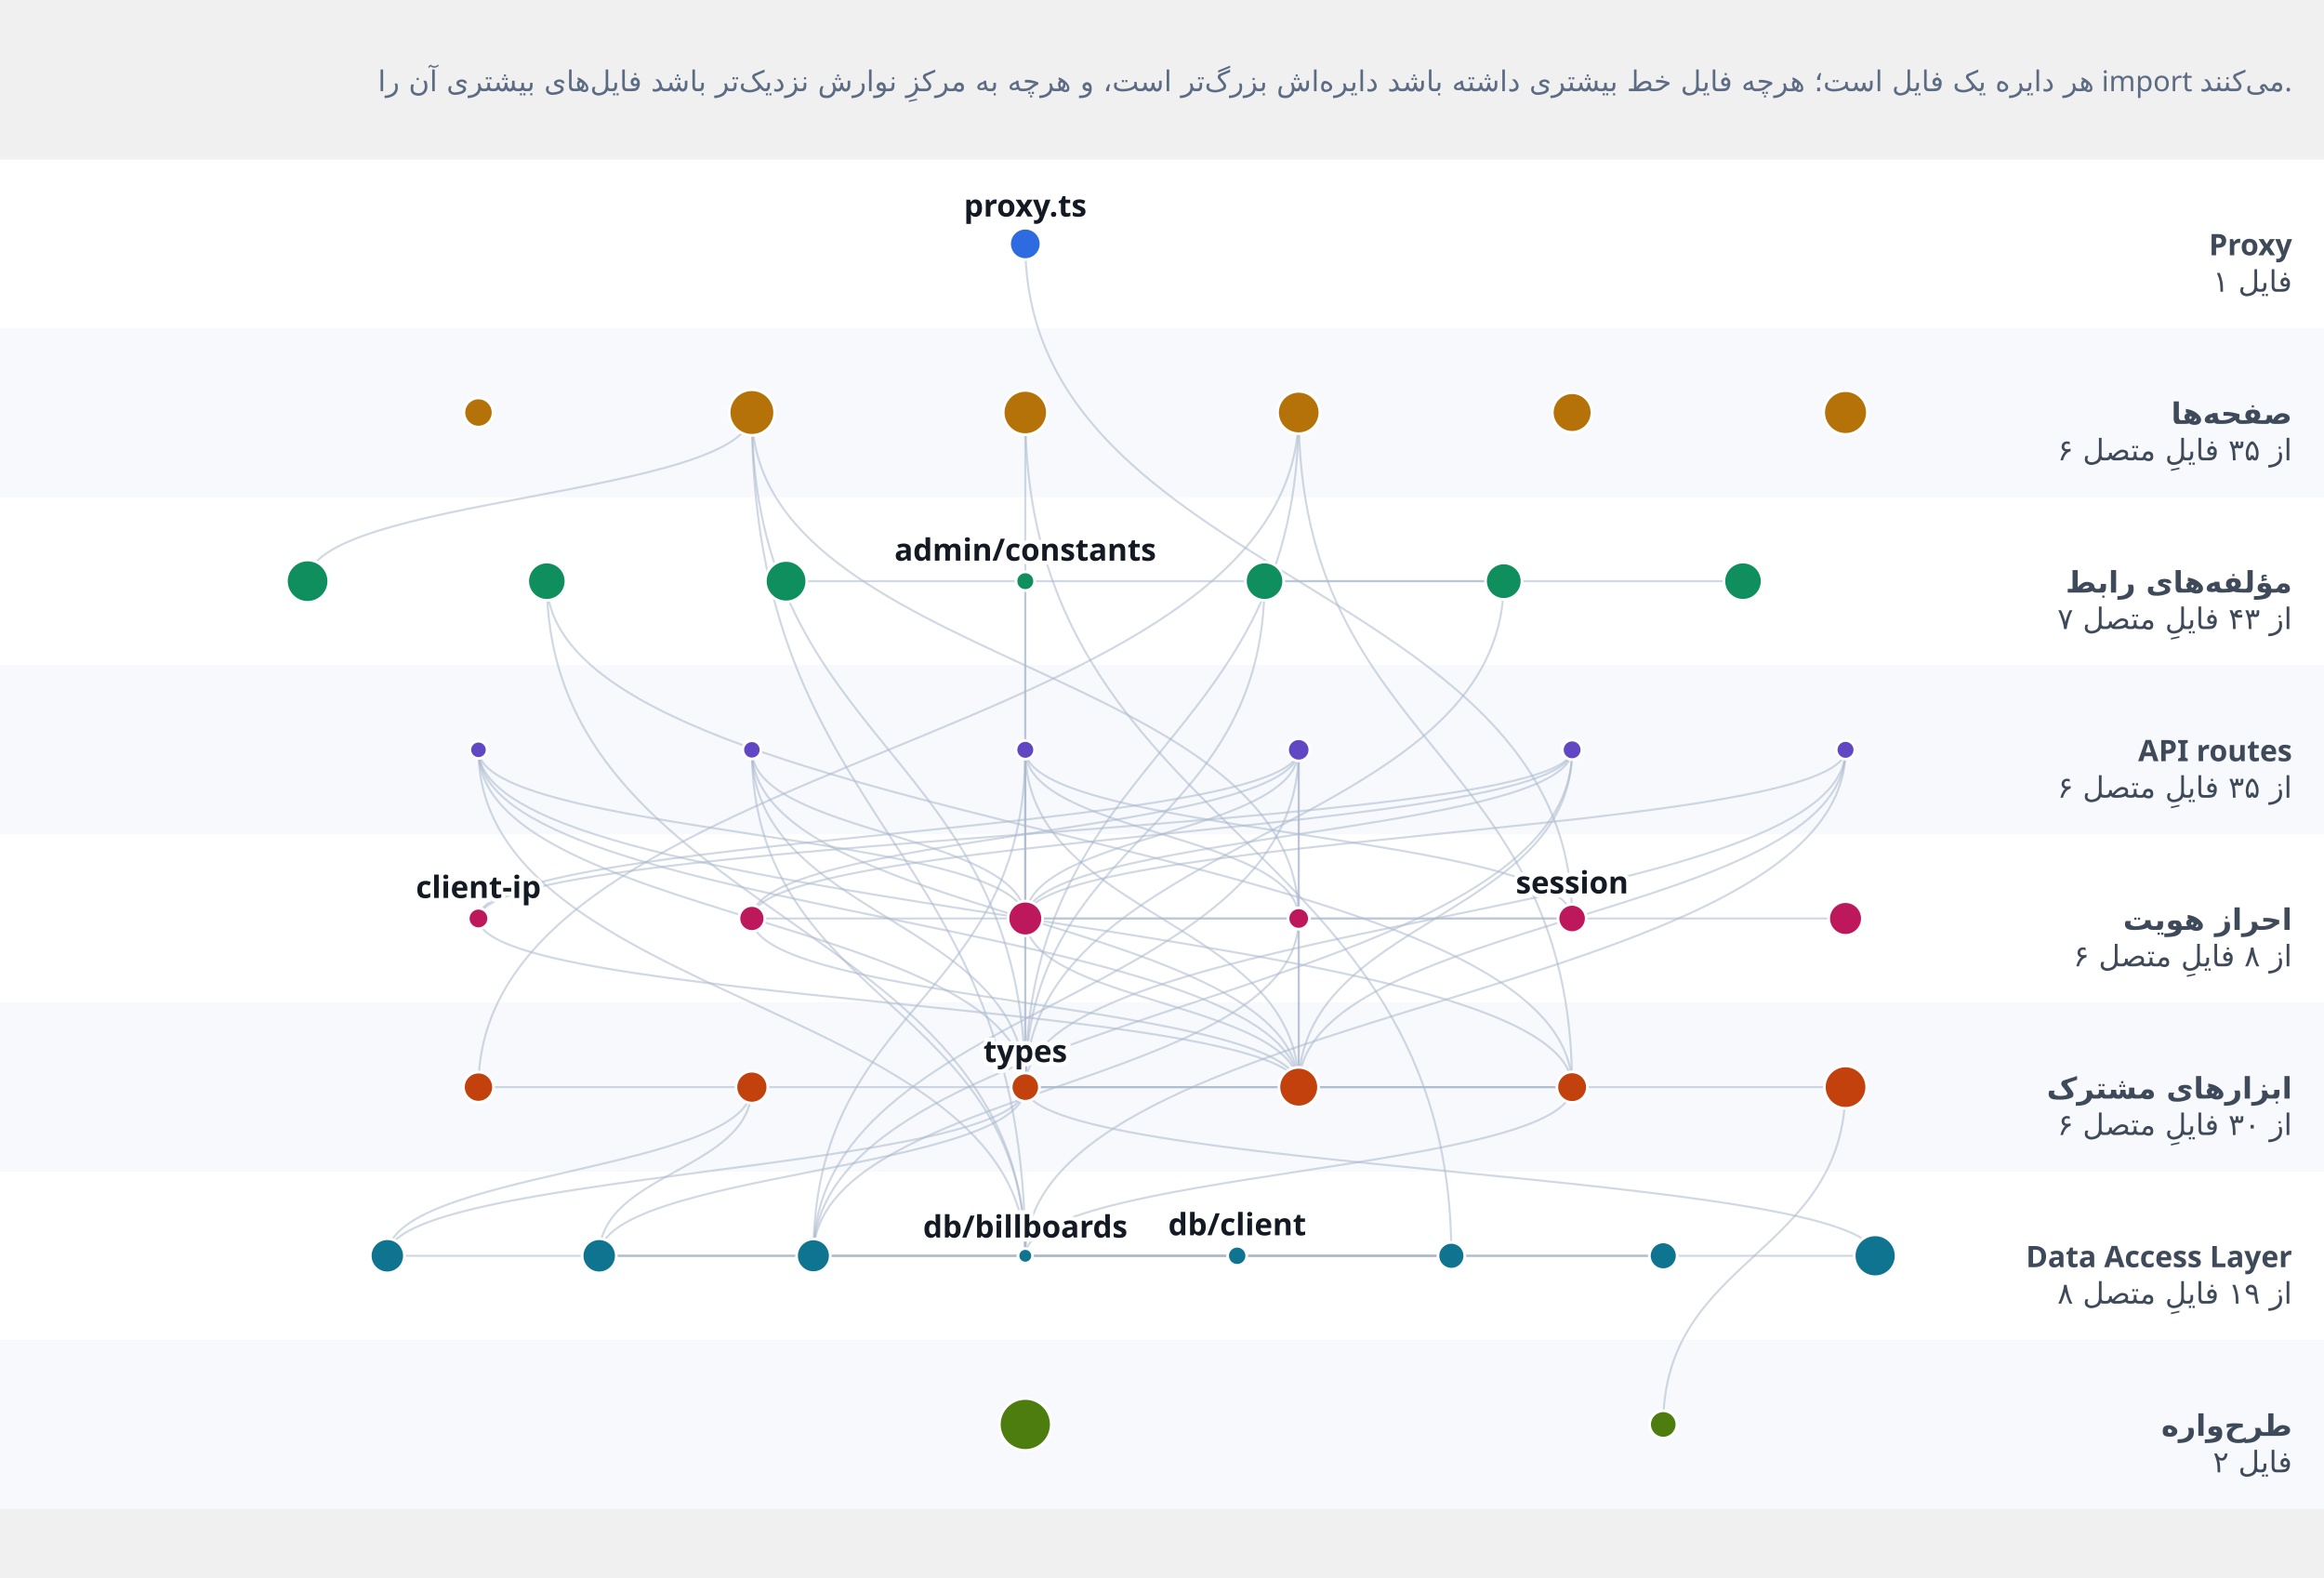
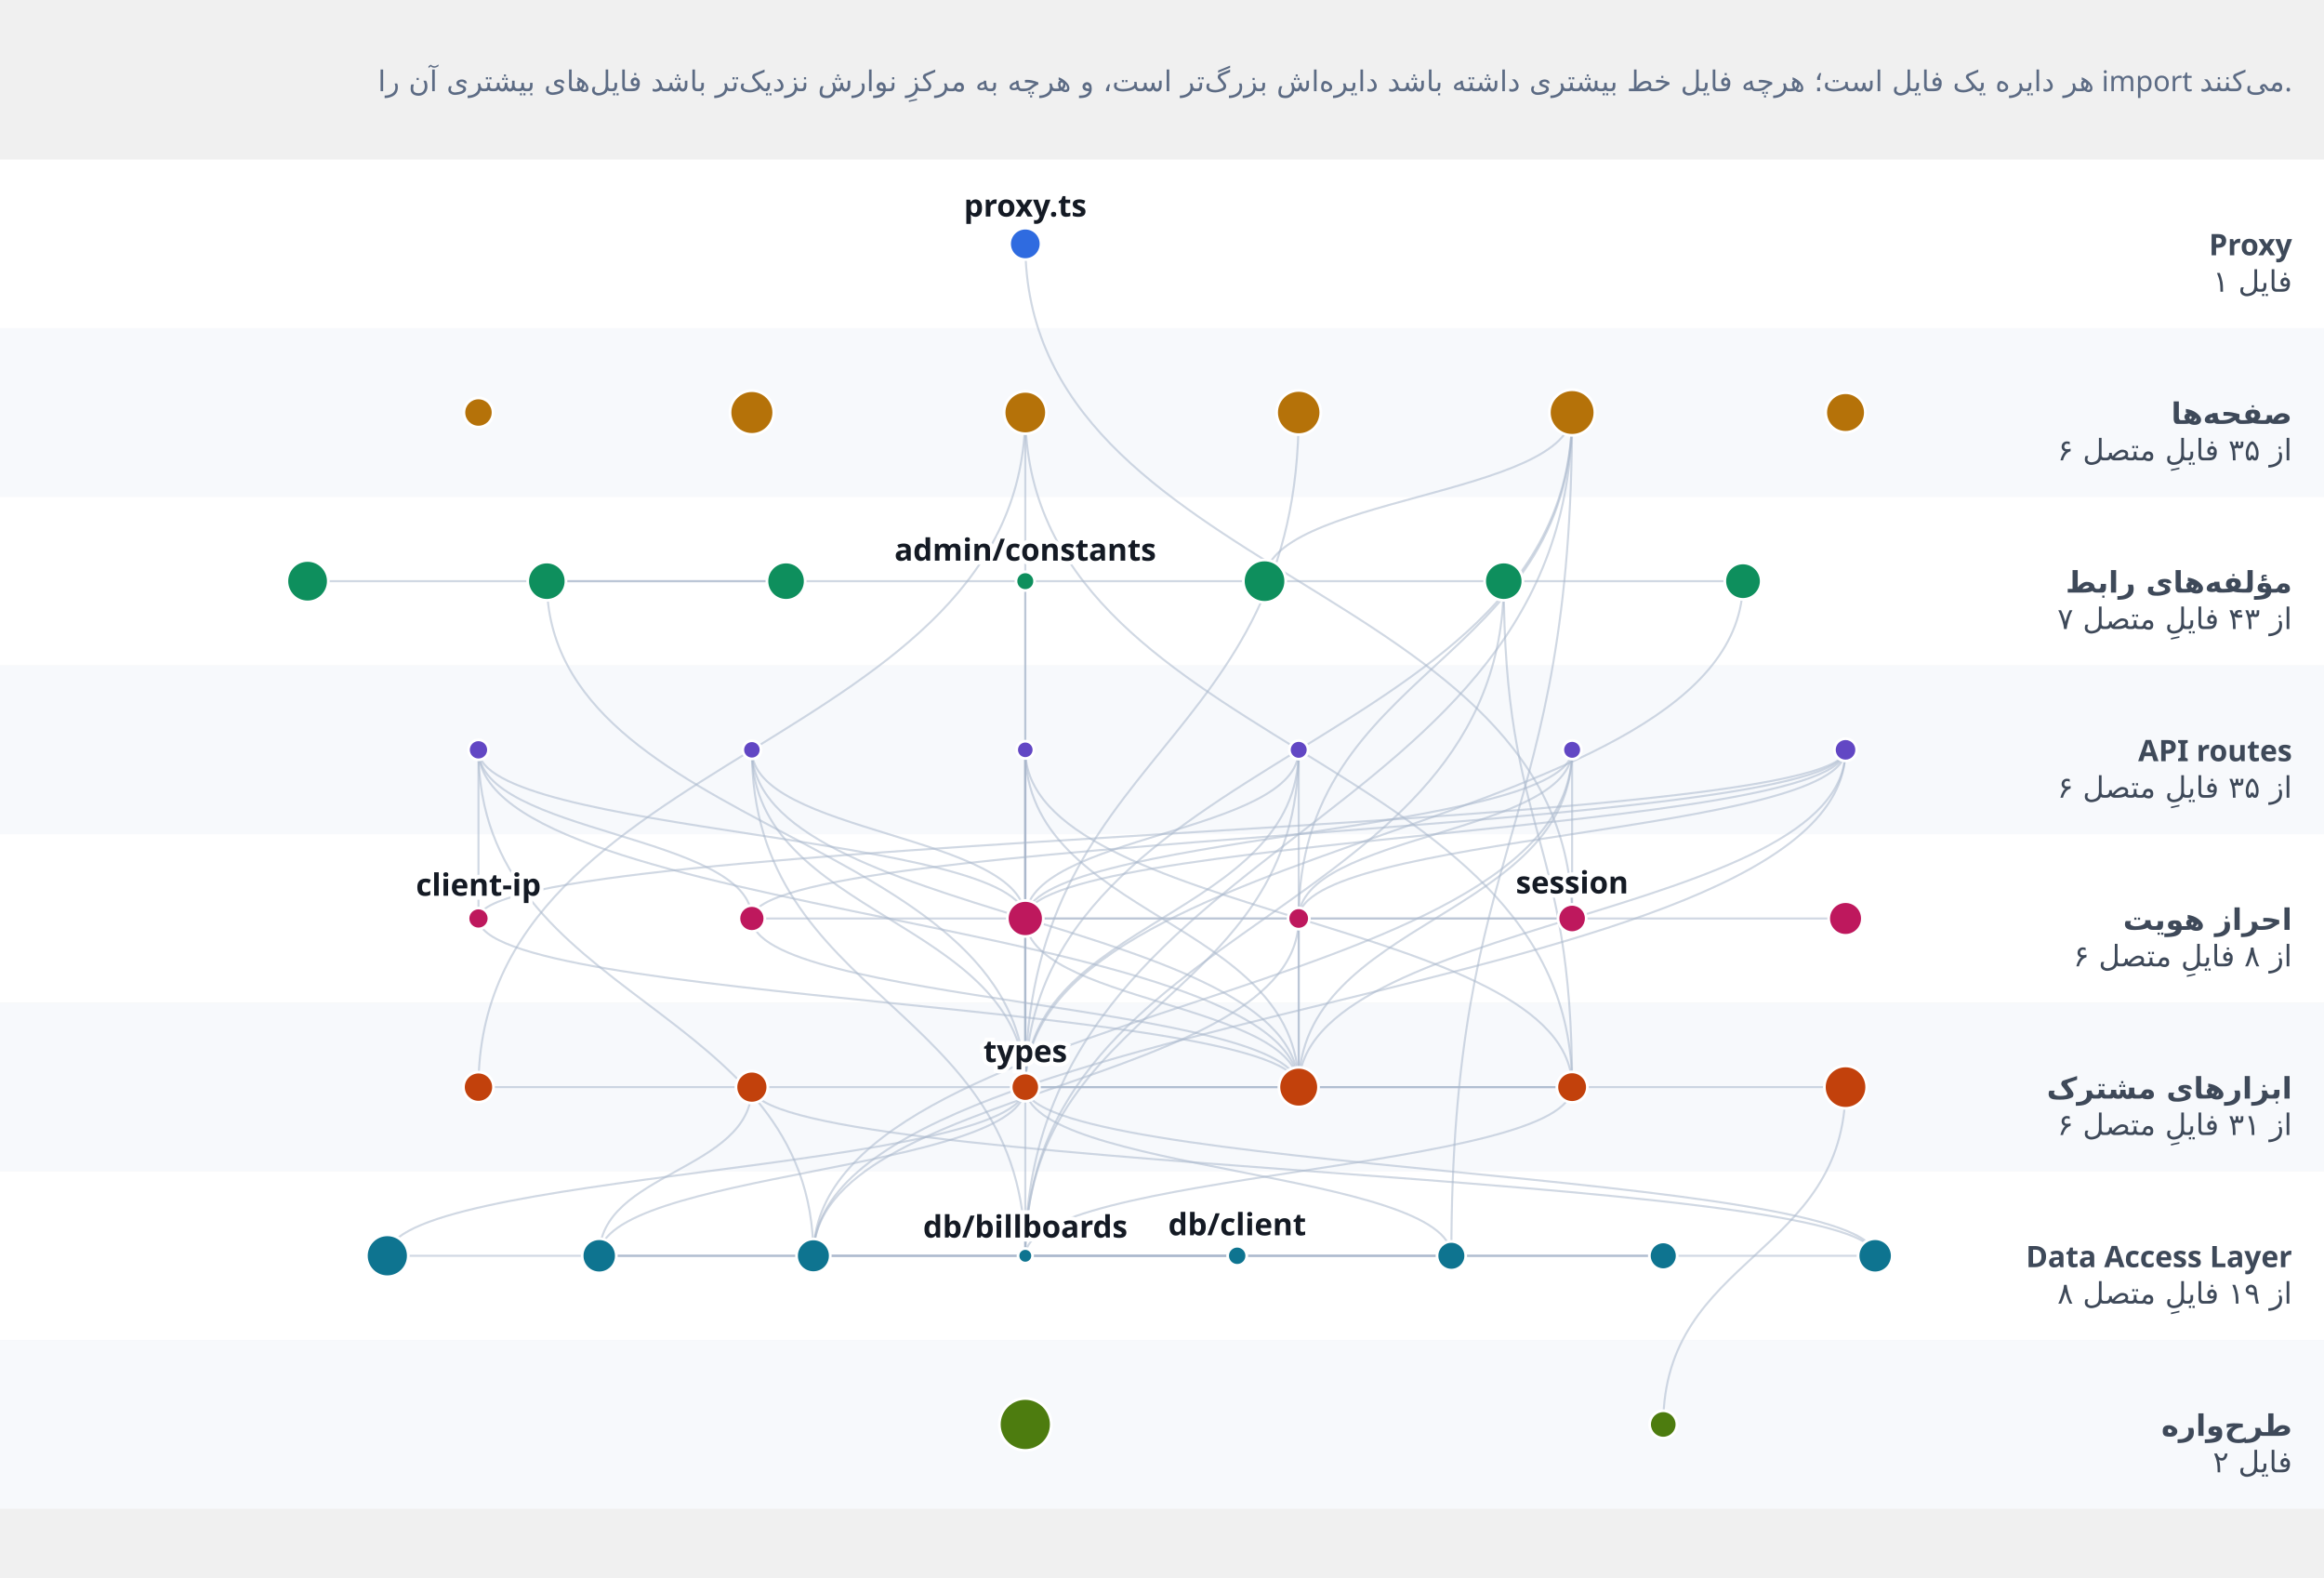
<svg xmlns="http://www.w3.org/2000/svg" viewBox="0 0 1020 692" font-family="Vazirmatn, sans-serif">
  <style>text{font-size:13px;fill:#3E4959}.hub{font-size:13.5px;font-weight:700;fill:#141A24}.key{font-size:12.5px;fill:#5C6B84}</style>
  <text class="key" x="1006" y="40" text-anchor="end">هر دایره یک فایل است؛ هرچه فایل خط بیشتری داشته باشد دایره‌اش بزرگ‌تر است، و هرچه به مرکزِ نوارش نزدیک‌تر باشد فایل‌های بیشتری آن را import می‌کنند.</text>
  <rect x="0" y="70" width="1020" height="74" fill="#FFFFFF" />
  <text x="1006" y="112" text-anchor="end" font-weight="700" fill="#2F6BE0">Proxy</text>
  <text x="1006" y="128" text-anchor="end" font-size="11" fill="#8B97A8">۱ فایل</text>
  <rect x="0" y="144" width="1020" height="74" fill="#F7F9FC" />
  <text x="1006" y="186" text-anchor="end" font-weight="700" fill="#B57209">صفحه‌ها</text>
  <text x="1006" y="202" text-anchor="end" font-size="11" fill="#8B97A8">۶ از ۳۵ فایلِ متصل</text>
  <rect x="0" y="218" width="1020" height="74" fill="#FFFFFF" />
  <text x="1006" y="260" text-anchor="end" font-weight="700" fill="#0E8F5D">مؤلفه‌های رابط</text>
  <text x="1006" y="276" text-anchor="end" font-size="11" fill="#8B97A8">۷ از ۴۳ فایلِ متصل</text>
  <rect x="0" y="292" width="1020" height="74" fill="#F7F9FC" />
  <text x="1006" y="334" text-anchor="end" font-weight="700" fill="#6247C4">API routes</text>
  <text x="1006" y="350" text-anchor="end" font-size="11" fill="#8B97A8">۶ از ۳۵ فایلِ متصل</text>
  <rect x="0" y="366" width="1020" height="74" fill="#FFFFFF" />
  <text x="1006" y="408" text-anchor="end" font-weight="700" fill="#BE185D">احراز هویت</text>
  <text x="1006" y="424" text-anchor="end" font-size="11" fill="#8B97A8">۶ از ۸ فایلِ متصل</text>
  <rect x="0" y="440" width="1020" height="74" fill="#F7F9FC" />
  <text x="1006" y="482" text-anchor="end" font-weight="700" fill="#C2410C">ابزارهای مشترک</text>
-   <text x="1006" y="498" text-anchor="end" font-size="11" fill="#8B97A8">۶ از ۳۰ فایلِ متصل</text>
+   <text x="1006" y="498" text-anchor="end" font-size="11" fill="#8B97A8">۶ از ۳۱ فایلِ متصل</text>
  <rect x="0" y="514" width="1020" height="74" fill="#FFFFFF" />
  <text x="1006" y="556" text-anchor="end" font-weight="700" fill="#0E7490">Data Access Layer</text>
  <text x="1006" y="572" text-anchor="end" font-size="11" fill="#8B97A8">۸ از ۱۹ فایلِ متصل</text>
  <rect x="0" y="588" width="1020" height="74" fill="#F7F9FC" />
  <text x="1006" y="630" text-anchor="end" font-weight="700" fill="#4D7C0F">طرح‌واره</text>
  <text x="1006" y="646" text-anchor="end" font-size="11" fill="#8B97A8">۲ فایل</text>
  <path d="M450,107 C450,255 690,255 690,403" fill="none" stroke="#AAB8CC" stroke-width="0.9" opacity="0.55" />
-   <path d="M450,181 C450,366 637,366 637,551" fill="none" stroke="#AAB8CC" stroke-width="0.9" opacity="0.55" />
+   <path d="M570,181 C570,329 450,329 450,477" fill="none" stroke="#AAB8CC" stroke-width="0.9" opacity="0.55" />
+   <path d="M450,181 C450,329 690,329 690,477" fill="none" stroke="#AAB8CC" stroke-width="0.9" opacity="0.55" />
+   <path d="M450,181 C450,329 210,329 210,477" fill="none" stroke="#AAB8CC" stroke-width="0.9" opacity="0.55" />
  <path d="M450,181 C450,329 450,329 450,477" fill="none" stroke="#AAB8CC" stroke-width="0.9" opacity="0.55" />
-   <path d="M570,181 C570,329 690,329 690,477" fill="none" stroke="#AAB8CC" stroke-width="0.9" opacity="0.55" />
-   <path d="M570,181 C570,329 210,329 210,477" fill="none" stroke="#AAB8CC" stroke-width="0.9" opacity="0.55" />
-   <path d="M570,181 C570,329 450,329 450,477" fill="none" stroke="#AAB8CC" stroke-width="0.9" opacity="0.55" />
-   <path d="M210,329 C210,440 450,440 450,551" fill="none" stroke="#AAB8CC" stroke-width="0.9" opacity="0.55" />
-   <path d="M210,329 C210,403 690,403 690,477" fill="none" stroke="#AAB8CC" stroke-width="0.9" opacity="0.55" />
+   <path d="M450,329 C450,440 450,440 450,551" fill="none" stroke="#AAB8CC" stroke-width="0.9" opacity="0.55" />
+   <path d="M450,329 C450,403 690,403 690,477" fill="none" stroke="#AAB8CC" stroke-width="0.9" opacity="0.55" />
+   <path d="M450,329 C450,403 570,403 570,477" fill="none" stroke="#AAB8CC" stroke-width="0.9" opacity="0.55" />
+   <path d="M450,329 C450,366 450,366 450,403" fill="none" stroke="#AAB8CC" stroke-width="0.9" opacity="0.55" />
+   <path d="M450,329 C450,403 450,403 450,477" fill="none" stroke="#AAB8CC" stroke-width="0.9" opacity="0.55" />
+   <path d="M210,329 C210,366 330,366 330,403" fill="none" stroke="#AAB8CC" stroke-width="0.9" opacity="0.55" />
+   <path d="M210,329 C210,366 210,366 210,403" fill="none" stroke="#AAB8CC" stroke-width="0.9" opacity="0.55" />
+   <path d="M210,329 C210,440 357,440 357,551" fill="none" stroke="#AAB8CC" stroke-width="0.9" opacity="0.55" />
  <path d="M210,329 C210,403 570,403 570,477" fill="none" stroke="#AAB8CC" stroke-width="0.9" opacity="0.55" />
  <path d="M210,329 C210,366 450,366 450,403" fill="none" stroke="#AAB8CC" stroke-width="0.9" opacity="0.55" />
-   <path d="M210,329 C210,403 450,403 450,477" fill="none" stroke="#AAB8CC" stroke-width="0.9" opacity="0.55" />
-   <path d="M690,329 C690,366 330,366 330,403" fill="none" stroke="#AAB8CC" stroke-width="0.9" opacity="0.55" />
-   <path d="M690,329 C690,366 210,366 210,403" fill="none" stroke="#AAB8CC" stroke-width="0.9" opacity="0.55" />
+   <path d="M690,329 C690,366 570,366 570,403" fill="none" stroke="#AAB8CC" stroke-width="0.9" opacity="0.55" />
+   <path d="M690,329 C690,366 690,366 690,403" fill="none" stroke="#AAB8CC" stroke-width="0.9" opacity="0.55" />
  <path d="M690,329 C690,440 357,440 357,551" fill="none" stroke="#AAB8CC" stroke-width="0.9" opacity="0.55" />
  <path d="M690,329 C690,403 570,403 570,477" fill="none" stroke="#AAB8CC" stroke-width="0.9" opacity="0.55" />
  <path d="M690,329 C690,366 450,366 450,403" fill="none" stroke="#AAB8CC" stroke-width="0.9" opacity="0.55" />
-   <path d="M450,329 C450,366 570,366 570,403" fill="none" stroke="#AAB8CC" stroke-width="0.9" opacity="0.55" />
-   <path d="M450,329 C450,366 690,366 690,403" fill="none" stroke="#AAB8CC" stroke-width="0.9" opacity="0.55" />
-   <path d="M450,329 C450,440 357,440 357,551" fill="none" stroke="#AAB8CC" stroke-width="0.9" opacity="0.55" />
-   <path d="M450,329 C450,403 570,403 570,477" fill="none" stroke="#AAB8CC" stroke-width="0.9" opacity="0.55" />
-   <path d="M450,329 C450,366 450,366 450,403" fill="none" stroke="#AAB8CC" stroke-width="0.9" opacity="0.55" />
-   <path d="M570,329 C570,366 330,366 330,403" fill="none" stroke="#AAB8CC" stroke-width="0.9" opacity="0.55" />
-   <path d="M570,329 C570,366 570,366 570,403" fill="none" stroke="#AAB8CC" stroke-width="0.9" opacity="0.55" />
-   <path d="M570,329 C570,366 210,366 210,403" fill="none" stroke="#AAB8CC" stroke-width="0.9" opacity="0.55" />
-   <path d="M570,329 C570,440 357,440 357,551" fill="none" stroke="#AAB8CC" stroke-width="0.9" opacity="0.55" />
+   <path d="M810,329 C810,366 330,366 330,403" fill="none" stroke="#AAB8CC" stroke-width="0.9" opacity="0.55" />
+   <path d="M810,329 C810,366 570,366 570,403" fill="none" stroke="#AAB8CC" stroke-width="0.9" opacity="0.55" />
+   <path d="M810,329 C810,366 210,366 210,403" fill="none" stroke="#AAB8CC" stroke-width="0.9" opacity="0.55" />
+   <path d="M810,329 C810,440 357,440 357,551" fill="none" stroke="#AAB8CC" stroke-width="0.9" opacity="0.55" />
+   <path d="M810,329 C810,403 570,403 570,477" fill="none" stroke="#AAB8CC" stroke-width="0.9" opacity="0.55" />
+   <path d="M810,329 C810,366 450,366 450,403" fill="none" stroke="#AAB8CC" stroke-width="0.9" opacity="0.55" />
+   <path d="M570,329 C570,440 450,440 450,551" fill="none" stroke="#AAB8CC" stroke-width="0.9" opacity="0.55" />
  <path d="M570,329 C570,403 570,403 570,477" fill="none" stroke="#AAB8CC" stroke-width="0.9" opacity="0.55" />
  <path d="M570,329 C570,366 450,366 450,403" fill="none" stroke="#AAB8CC" stroke-width="0.9" opacity="0.55" />
-   <path d="M810,329 C810,440 450,440 450,551" fill="none" stroke="#AAB8CC" stroke-width="0.9" opacity="0.55" />
-   <path d="M810,329 C810,403 570,403 570,477" fill="none" stroke="#AAB8CC" stroke-width="0.9" opacity="0.55" />
-   <path d="M810,329 C810,366 450,366 450,403" fill="none" stroke="#AAB8CC" stroke-width="0.9" opacity="0.55" />
-   <path d="M810,329 C810,403 450,403 450,477" fill="none" stroke="#AAB8CC" stroke-width="0.9" opacity="0.55" />
+   <path d="M570,329 C570,403 450,403 450,477" fill="none" stroke="#AAB8CC" stroke-width="0.9" opacity="0.55" />
  <path d="M330,329 C330,440 450,440 450,551" fill="none" stroke="#AAB8CC" stroke-width="0.9" opacity="0.55" />
  <path d="M330,329 C330,403 570,403 570,477" fill="none" stroke="#AAB8CC" stroke-width="0.9" opacity="0.55" />
  <path d="M330,329 C330,366 450,366 450,403" fill="none" stroke="#AAB8CC" stroke-width="0.9" opacity="0.55" />
  <path d="M330,329 C330,403 450,403 450,477" fill="none" stroke="#AAB8CC" stroke-width="0.9" opacity="0.55" />
-   <path d="M330,181 C330,218 135,218 135,255" fill="none" stroke="#AAB8CC" stroke-width="0.9" opacity="0.55" />
-   <path d="M330,181 C330,292 570,292 570,403" fill="none" stroke="#AAB8CC" stroke-width="0.9" opacity="0.55" />
-   <path d="M330,181 C330,366 450,366 450,551" fill="none" stroke="#AAB8CC" stroke-width="0.9" opacity="0.55" />
-   <path d="M330,181 C330,329 450,329 450,477" fill="none" stroke="#AAB8CC" stroke-width="0.9" opacity="0.55" />
+   <path d="M690,181 C690,218 555,218 555,255" fill="none" stroke="#AAB8CC" stroke-width="0.9" opacity="0.55" />
+   <path d="M690,181 C690,292 570,292 570,403" fill="none" stroke="#AAB8CC" stroke-width="0.9" opacity="0.55" />
+   <path d="M690,181 C690,366 450,366 450,551" fill="none" stroke="#AAB8CC" stroke-width="0.9" opacity="0.55" />
+   <path d="M690,181 C690,366 637,366 637,551" fill="none" stroke="#AAB8CC" stroke-width="0.9" opacity="0.55" />
+   <path d="M690,181 C690,329 450,329 450,477" fill="none" stroke="#AAB8CC" stroke-width="0.9" opacity="0.55" />
  <path d="M730,625 C730,551 810,551 810,477" fill="none" stroke="#AAB8CC" stroke-width="0.9" opacity="0.55" />
-   <path d="M240,255 C240,403 450,403 450,551" fill="none" stroke="#AAB8CC" stroke-width="0.9" opacity="0.55" />
-   <path d="M240,255 C240,366 690,366 690,477" fill="none" stroke="#AAB8CC" stroke-width="0.9" opacity="0.55" />
-   <path d="M555,255 C555,255 765,255 765,255" fill="none" stroke="#AAB8CC" stroke-width="0.9" opacity="0.55" />
-   <path d="M555,255 C555,366 450,366 450,477" fill="none" stroke="#AAB8CC" stroke-width="0.9" opacity="0.55" />
-   <path d="M345,255 C345,255 450,255 450,255" fill="none" stroke="#AAB8CC" stroke-width="0.9" opacity="0.55" />
-   <path d="M660,255 C660,255 450,255 450,255" fill="none" stroke="#AAB8CC" stroke-width="0.9" opacity="0.55" />
-   <path d="M660,255 C660,366 450,366 450,477" fill="none" stroke="#AAB8CC" stroke-width="0.9" opacity="0.55" />
+   <path d="M660,255 C660,403 450,403 450,551" fill="none" stroke="#AAB8CC" stroke-width="0.9" opacity="0.55" />
+   <path d="M660,255 C660,366 690,366 690,477" fill="none" stroke="#AAB8CC" stroke-width="0.9" opacity="0.55" />
+   <path d="M240,255 C240,255 345,255 345,255" fill="none" stroke="#AAB8CC" stroke-width="0.9" opacity="0.55" />
+   <path d="M240,255 C240,366 450,366 450,477" fill="none" stroke="#AAB8CC" stroke-width="0.9" opacity="0.55" />
+   <path d="M135,255 C135,255 450,255 450,255" fill="none" stroke="#AAB8CC" stroke-width="0.9" opacity="0.55" />
+   <path d="M765,255 C765,255 450,255 450,255" fill="none" stroke="#AAB8CC" stroke-width="0.9" opacity="0.55" />
+   <path d="M765,255 C765,366 450,366 450,477" fill="none" stroke="#AAB8CC" stroke-width="0.9" opacity="0.55" />
  <path d="M450,255 C450,366 450,366 450,477" fill="none" stroke="#AAB8CC" stroke-width="0.9" opacity="0.55" />
  <path d="M810,477 C810,477 450,477 450,477" fill="none" stroke="#AAB8CC" stroke-width="0.9" opacity="0.55" />
  <path d="M690,477 C690,514 450,514 450,551" fill="none" stroke="#AAB8CC" stroke-width="0.9" opacity="0.55" />
  <path d="M690,477 C690,477 210,477 210,477" fill="none" stroke="#AAB8CC" stroke-width="0.9" opacity="0.55" />
  <path d="M690,477 C690,477 450,477 450,477" fill="none" stroke="#AAB8CC" stroke-width="0.9" opacity="0.55" />
  <path d="M330,403 C330,403 570,403 570,403" fill="none" stroke="#AAB8CC" stroke-width="0.9" opacity="0.55" />
  <path d="M570,403 C570,403 690,403 690,403" fill="none" stroke="#AAB8CC" stroke-width="0.9" opacity="0.55" />
  <path d="M570,403 C570,477 357,477 357,551" fill="none" stroke="#AAB8CC" stroke-width="0.9" opacity="0.55" />
  <path d="M570,477 C570,440 330,440 330,403" fill="none" stroke="#AAB8CC" stroke-width="0.9" opacity="0.55" />
  <path d="M570,477 C570,440 570,440 570,403" fill="none" stroke="#AAB8CC" stroke-width="0.9" opacity="0.55" />
  <path d="M570,477 C570,440 210,440 210,403" fill="none" stroke="#AAB8CC" stroke-width="0.9" opacity="0.55" />
  <path d="M570,477 C570,440 450,440 450,403" fill="none" stroke="#AAB8CC" stroke-width="0.9" opacity="0.55" />
  <path d="M357,551 C357,551 543,551 543,551" fill="none" stroke="#AAB8CC" stroke-width="0.9" opacity="0.55" />
  <path d="M637,551 C637,551 450,551 450,551" fill="none" stroke="#AAB8CC" stroke-width="0.9" opacity="0.55" />
-   <path d="M637,551 C637,551 543,551 543,551" fill="none" stroke="#AAB8CC" stroke-width="0.9" opacity="0.55" />
+   <path d="M637,551 C637,514 450,514 450,477" fill="none" stroke="#AAB8CC" stroke-width="0.9" opacity="0.55" />
  <path d="M263,551 C263,551 450,551 450,551" fill="none" stroke="#AAB8CC" stroke-width="0.9" opacity="0.55" />
  <path d="M263,551 C263,551 543,551 543,551" fill="none" stroke="#AAB8CC" stroke-width="0.9" opacity="0.55" />
  <path d="M263,551 C263,514 450,514 450,477" fill="none" stroke="#AAB8CC" stroke-width="0.9" opacity="0.55" />
  <path d="M263,551 C263,514 330,514 330,477" fill="none" stroke="#AAB8CC" stroke-width="0.9" opacity="0.55" />
  <path d="M730,551 C730,551 450,551 450,551" fill="none" stroke="#AAB8CC" stroke-width="0.9" opacity="0.55" />
  <path d="M730,551 C730,551 543,551 543,551" fill="none" stroke="#AAB8CC" stroke-width="0.9" opacity="0.55" />
+   <path d="M170,551 C170,551 543,551 543,551" fill="none" stroke="#AAB8CC" stroke-width="0.9" opacity="0.55" />
+   <path d="M170,551 C170,514 450,514 450,477" fill="none" stroke="#AAB8CC" stroke-width="0.9" opacity="0.55" />
  <path d="M823,551 C823,551 543,551 543,551" fill="none" stroke="#AAB8CC" stroke-width="0.9" opacity="0.55" />
  <path d="M823,551 C823,514 450,514 450,477" fill="none" stroke="#AAB8CC" stroke-width="0.9" opacity="0.55" />
-   <path d="M170,551 C170,551 543,551 543,551" fill="none" stroke="#AAB8CC" stroke-width="0.9" opacity="0.55" />
-   <path d="M170,551 C170,514 450,514 450,477" fill="none" stroke="#AAB8CC" stroke-width="0.9" opacity="0.55" />
-   <path d="M170,551 C170,514 330,514 330,477" fill="none" stroke="#AAB8CC" stroke-width="0.9" opacity="0.55" />
+   <path d="M823,551 C823,514 330,514 330,477" fill="none" stroke="#AAB8CC" stroke-width="0.9" opacity="0.55" />
  <path d="M450,403 C450,403 810,403 810,403" fill="none" stroke="#AAB8CC" stroke-width="0.9" opacity="0.55" />
-   <circle cx="450" cy="329" r="4.1" fill="#6247C4" stroke="#fff" stroke-width="1.2" />
-   <circle cx="570" cy="329" r="4.9" fill="#6247C4" stroke="#fff" stroke-width="1.2" />
-   <circle cx="330" cy="181" r="10.0" fill="#B57209" stroke="#fff" stroke-width="1.2" />
+   <circle cx="450" cy="329" r="3.8" fill="#6247C4" stroke="#fff" stroke-width="1.2" />
+   <circle cx="570" cy="329" r="4.1" fill="#6247C4" stroke="#fff" stroke-width="1.2" />
+   <circle cx="170" cy="551" r="9.2" fill="#0E7490" stroke="#fff" stroke-width="1.2" />
+   <circle cx="330" cy="181" r="9.6" fill="#B57209" stroke="#fff" stroke-width="1.2" />
+   <circle cx="330" cy="329" r="4.0" fill="#6247C4" stroke="#fff" stroke-width="1.2" />
+   <circle cx="690" cy="329" r="4.1" fill="#6247C4" stroke="#fff" stroke-width="1.2" />
+   <circle cx="690" cy="181" r="10.0" fill="#B57209" stroke="#fff" stroke-width="1.2" />
  <circle cx="450" cy="625" r="11.4" fill="#4D7C0F" stroke="#fff" stroke-width="1.2" />
-   <circle cx="330" cy="329" r="4.0" fill="#6247C4" stroke="#fff" stroke-width="1.2" />
-   <circle cx="690" cy="329" r="4.3" fill="#6247C4" stroke="#fff" stroke-width="1.2" />
-   <circle cx="210" cy="329" r="3.8" fill="#6247C4" stroke="#fff" stroke-width="1.2" />
-   <circle cx="690" cy="181" r="8.7" fill="#B57209" stroke="#fff" stroke-width="1.2" />
  <circle cx="210" cy="181" r="6.4" fill="#B57209" stroke="#fff" stroke-width="1.2" />
+   <circle cx="210" cy="329" r="4.4" fill="#6247C4" stroke="#fff" stroke-width="1.2" />
+   <circle cx="810" cy="329" r="4.9" fill="#6247C4" stroke="#fff" stroke-width="1.2" />
+   <circle cx="823" cy="551" r="7.5" fill="#0E7490" stroke="#fff" stroke-width="1.2" />
+   <circle cx="730" cy="625" r="6.0" fill="#4D7C0F" stroke="#fff" stroke-width="1.2" />
  <circle cx="450" cy="107" r="6.9" fill="#2F6BE0" stroke="#fff" stroke-width="1.2" />
-   <circle cx="170" cy="551" r="7.5" fill="#0E7490" stroke="#fff" stroke-width="1.2" />
-   <circle cx="730" cy="625" r="6.0" fill="#4D7C0F" stroke="#fff" stroke-width="1.2" />
-   <circle cx="823" cy="551" r="9.2" fill="#0E7490" stroke="#fff" stroke-width="1.2" />
-   <circle cx="810" cy="329" r="4.1" fill="#6247C4" stroke="#fff" stroke-width="1.2" />
-   <circle cx="810" cy="181" r="9.6" fill="#B57209" stroke="#fff" stroke-width="1.2" />
-   <circle cx="555" cy="255" r="8.4" fill="#0E8F5D" stroke="#fff" stroke-width="1.2" />
-   <circle cx="345" cy="255" r="9.1" fill="#0E8F5D" stroke="#fff" stroke-width="1.2" />
-   <circle cx="660" cy="255" r="8.0" fill="#0E8F5D" stroke="#fff" stroke-width="1.2" />
+   <circle cx="810" cy="181" r="8.7" fill="#B57209" stroke="#fff" stroke-width="1.2" />
+   <circle cx="555" cy="255" r="9.3" fill="#0E8F5D" stroke="#fff" stroke-width="1.2" />
+   <circle cx="450" cy="181" r="9.3" fill="#B57209" stroke="#fff" stroke-width="1.2" />
+   <circle cx="345" cy="255" r="8.4" fill="#0E8F5D" stroke="#fff" stroke-width="1.2" />
+   <circle cx="660" cy="255" r="8.4" fill="#0E8F5D" stroke="#fff" stroke-width="1.2" />
  <circle cx="240" cy="255" r="8.4" fill="#0E8F5D" stroke="#fff" stroke-width="1.2" />
-   <circle cx="450" cy="181" r="9.7" fill="#B57209" stroke="#fff" stroke-width="1.2" />
  <circle cx="810" cy="403" r="7.4" fill="#BE185D" stroke="#fff" stroke-width="1.2" />
-   <circle cx="765" cy="255" r="8.4" fill="#0E8F5D" stroke="#fff" stroke-width="1.2" />
-   <circle cx="570" cy="181" r="9.3" fill="#B57209" stroke="#fff" stroke-width="1.2" />
  <circle cx="810" cy="477" r="9.3" fill="#C2410C" stroke="#fff" stroke-width="1.2" />
-   <circle cx="135" cy="255" r="9.3" fill="#0E8F5D" stroke="#fff" stroke-width="1.2" />
+   <circle cx="570" cy="181" r="9.7" fill="#B57209" stroke="#fff" stroke-width="1.2" />
+   <circle cx="765" cy="255" r="8.0" fill="#0E8F5D" stroke="#fff" stroke-width="1.2" />
+   <circle cx="135" cy="255" r="9.1" fill="#0E8F5D" stroke="#fff" stroke-width="1.2" />
  <circle cx="210" cy="477" r="6.6" fill="#C2410C" stroke="#fff" stroke-width="1.2" />
  <circle cx="730" cy="551" r="6.1" fill="#0E7490" stroke="#fff" stroke-width="1.2" />
-   <circle cx="210" cy="403" r="4.5" fill="#BE185D" stroke="#fff" stroke-width="1.2" />
-   <circle cx="637" cy="551" r="5.9" fill="#0E7490" stroke="#fff" stroke-width="1.2" />
+   <circle cx="210" cy="403" r="4.6" fill="#BE185D" stroke="#fff" stroke-width="1.2" />
  <circle cx="263" cy="551" r="7.5" fill="#0E7490" stroke="#fff" stroke-width="1.2" />
  <circle cx="690" cy="477" r="6.7" fill="#C2410C" stroke="#fff" stroke-width="1.2" />
  <circle cx="330" cy="477" r="7.0" fill="#C2410C" stroke="#fff" stroke-width="1.2" />
  <circle cx="690" cy="403" r="6.2" fill="#BE185D" stroke="#fff" stroke-width="1.2" />
  <circle cx="330" cy="403" r="5.7" fill="#BE185D" stroke="#fff" stroke-width="1.2" />
+   <circle cx="637" cy="551" r="6.3" fill="#0E7490" stroke="#fff" stroke-width="1.2" />
  <circle cx="357" cy="551" r="7.4" fill="#0E7490" stroke="#fff" stroke-width="1.2" />
  <circle cx="543" cy="551" r="4.2" fill="#0E7490" stroke="#fff" stroke-width="1.2" />
  <circle cx="450" cy="255" r="4.1" fill="#0E8F5D" stroke="#fff" stroke-width="1.2" />
  <circle cx="450" cy="551" r="3.2" fill="#0E7490" stroke="#fff" stroke-width="1.2" />
  <circle cx="570" cy="403" r="4.7" fill="#BE185D" stroke="#fff" stroke-width="1.2" />
+   <circle cx="450" cy="403" r="7.9" fill="#BE185D" stroke="#fff" stroke-width="1.2" />
  <circle cx="570" cy="477" r="8.7" fill="#C2410C" stroke="#fff" stroke-width="1.2" />
-   <circle cx="450" cy="403" r="7.6" fill="#BE185D" stroke="#fff" stroke-width="1.2" />
  <circle cx="450" cy="477" r="6.2" fill="#C2410C" stroke="#fff" stroke-width="1.2" />
  <text class="hub" x="690" y="392" text-anchor="middle" stroke="#fff" stroke-width="3.5" paint-order="stroke">session</text>
-   <text class="hub" x="210" y="394" text-anchor="middle" stroke="#fff" stroke-width="3.5" paint-order="stroke">client-ip</text>
+   <text class="hub" x="210" y="393" text-anchor="middle" stroke="#fff" stroke-width="3.5" paint-order="stroke">client-ip</text>
  <text class="hub" x="543" y="542" text-anchor="middle" stroke="#fff" stroke-width="3.5" paint-order="stroke">db/client</text>
  <text class="hub" x="450" y="466" text-anchor="middle" stroke="#fff" stroke-width="3.5" paint-order="stroke">types</text>
  <text class="hub" x="450" y="543" text-anchor="middle" stroke="#fff" stroke-width="3.5" paint-order="stroke">db/billboards</text>
  <text class="hub" x="450" y="95" text-anchor="middle" stroke="#fff" stroke-width="3.5" paint-order="stroke">proxy.ts</text>
  <text class="hub" x="450" y="246" text-anchor="middle" stroke="#fff" stroke-width="3.5" paint-order="stroke">admin/constants</text>
</svg>
